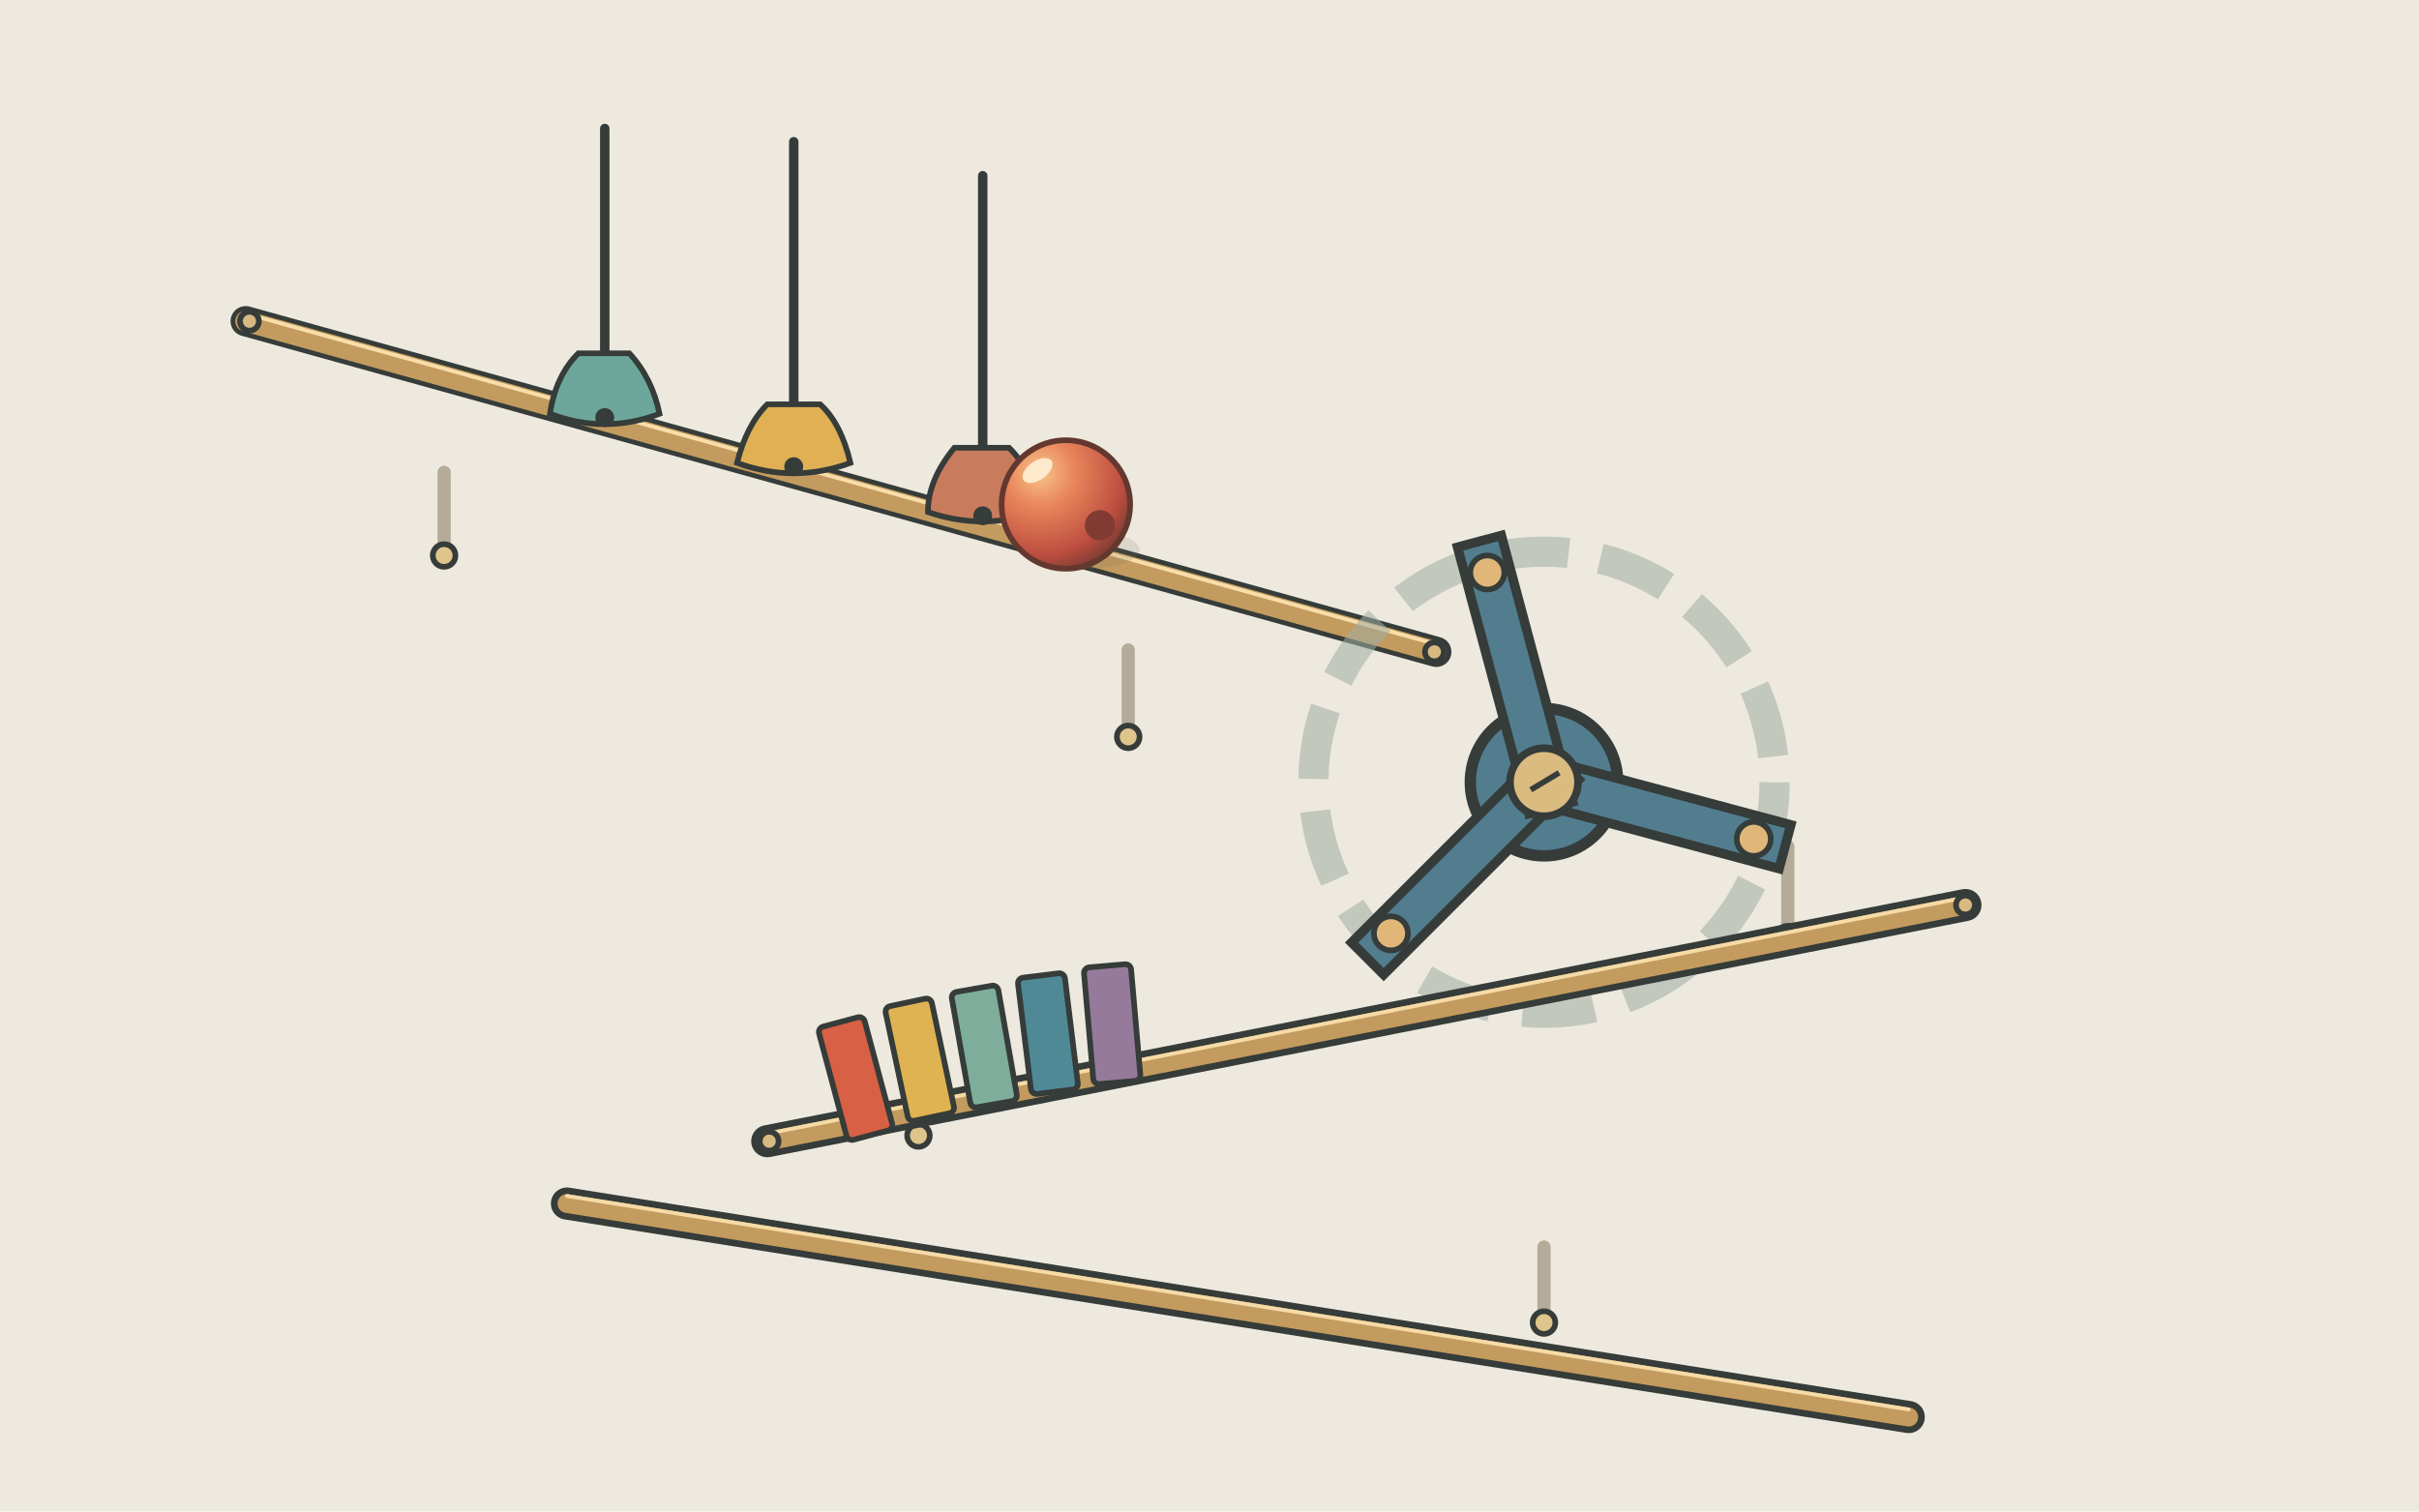
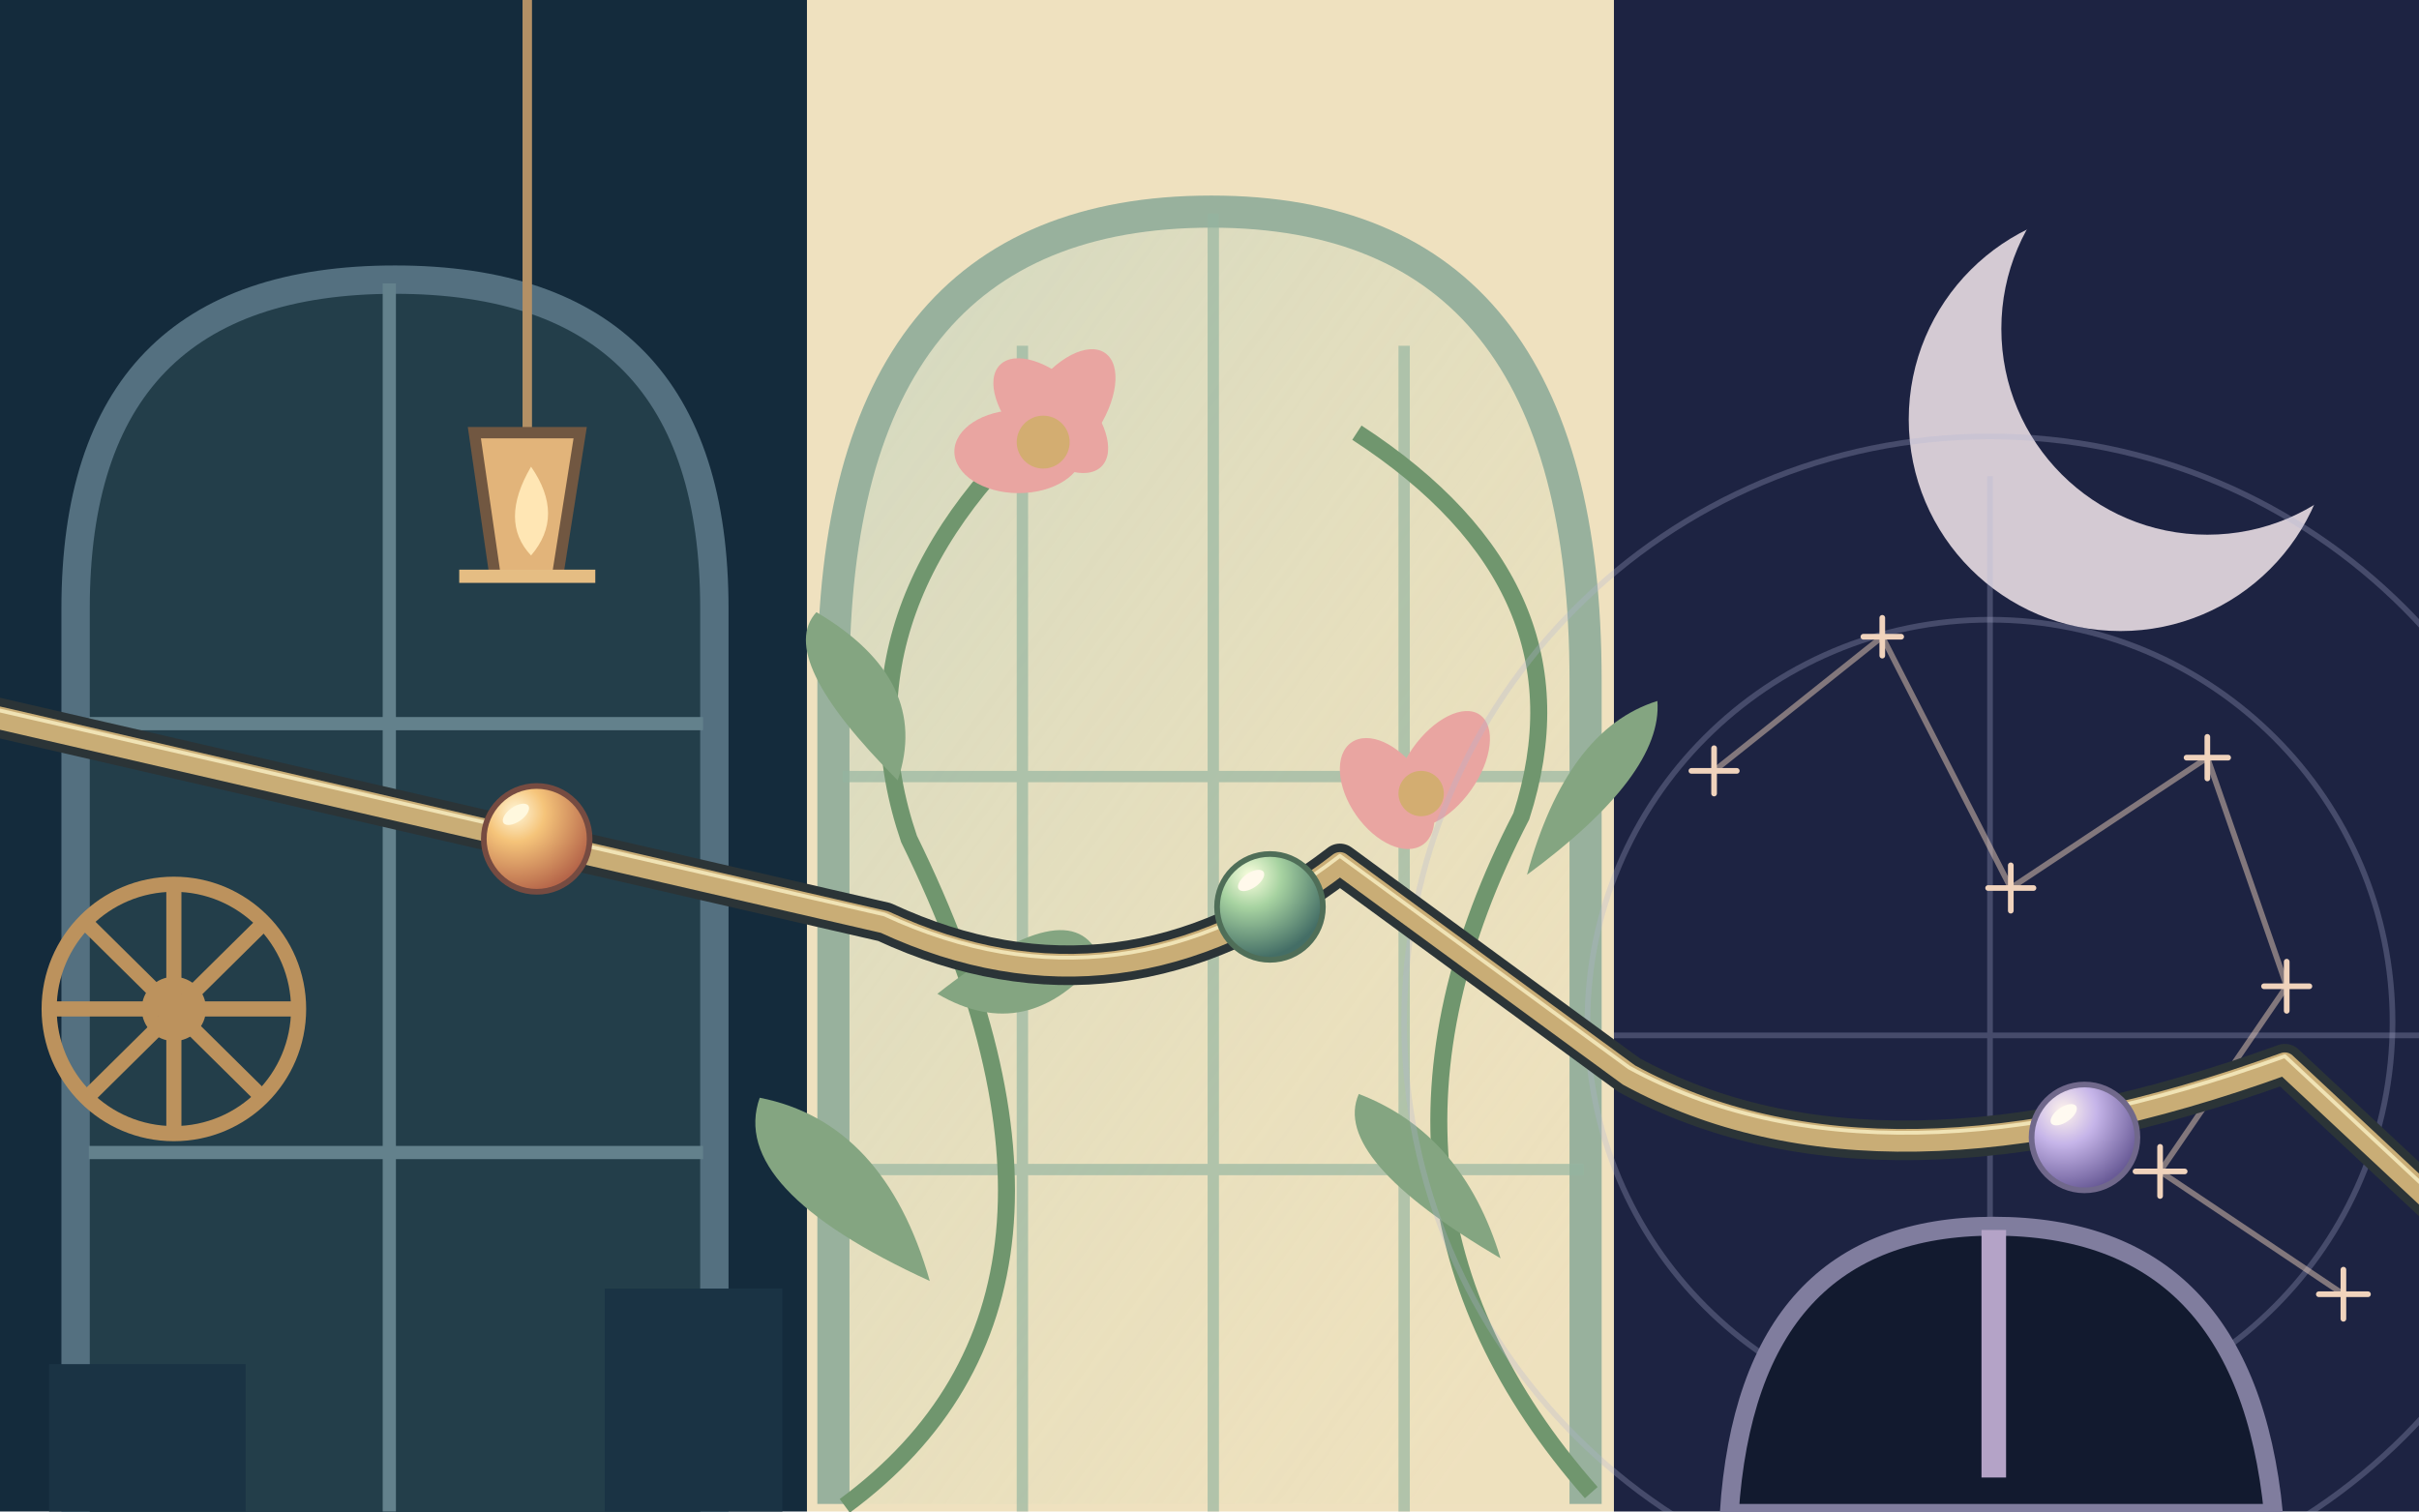
- <svg xmlns="http://www.w3.org/2000/svg" viewBox="0 0 1280 800" role="img" aria-label="Marble machine with pendulum chimes, a copper rotor, colorful dominoes and brass ramps">
-   <rect width="1280" height="800" fill="#eee9de" />
+ <svg xmlns="http://www.w3.org/2000/svg" viewBox="0 0 1280 800" role="img" aria-label="A glowing glass marble journeys from a midnight workshop through a flowering glasshouse into a moonlit observatory">
  <defs>
-     <radialGradient id="ball" cx=".3" cy=".25" r=".83">
-       <stop stop-color="#f8c58b" />
-       <stop offset=".32" stop-color="#e9865b" />
-       <stop offset=".78" stop-color="#bc4d3f" />
-       <stop offset="1" stop-color="#753b32" />
+     <radialGradient id="ember" cx=".3" cy=".25" r=".78">
+       <stop stop-color="#fff6d7" />
+       <stop offset=".35" stop-color="#f5c47a" />
+       <stop offset="1" stop-color="#b56549" />
    </radialGradient>
+     <radialGradient id="leafBall" cx=".31" cy=".21" r=".78">
+       <stop stop-color="#fbffdf" />
+       <stop offset=".38" stop-color="#a7d3a1" />
+       <stop offset="1" stop-color="#446e66" />
+     </radialGradient>
+     <radialGradient id="starBall" cx=".3" cy=".25" r=".78">
+       <stop stop-color="#fff4eb" />
+       <stop offset=".4" stop-color="#c6b5e9" />
+       <stop offset="1" stop-color="#695b97" />
+     </radialGradient>
+     <linearGradient id="glass" x1="0" y1="0" x2=".8" y2="1">
+       <stop stop-color="#b7d0c3" stop-opacity=".52" />
+       <stop offset="1" stop-color="#e5e2b5" stop-opacity=".10" />
+     </linearGradient>
  </defs>
-   <g stroke="#b5ab99" stroke-width="7" stroke-linecap="round">
-     <path d="M235 250v44 M597 344v46 M946 448v48 M486 551v50 M817 660v40" />
+   <rect width="427" height="800" fill="#142b3c" />
+   <rect x="427" width="427" height="800" fill="#efe1bf" />
+   <rect x="854" width="426" height="800" fill="#1d2342" />
+   <path d="M40 803V322Q40 148 209 148Q378 148 378 322V803" fill="#233e4a" stroke="#547080" stroke-width="15" />
+   <path d="M206 150V800M47 383H372M47 610H372" stroke="#63818c" stroke-width="7" />
+   <path d="M279 0V228" stroke="#b39065" stroke-width="5" />
+   <path d="M251 229H307L295 305H262Z" fill="#e2b47a" stroke="#715741" stroke-width="6" />
+   <path d="M243 305H315" stroke="#e5bd83" stroke-width="7" />
+   <path d="M281 247Q264 276 281 294Q299 273 281 247" fill="#ffe6b4" />
+   <path d="M26 722H130V800H26Z M320 682H414V800H320Z" fill="#1a3344" />
+   <g fill="none" stroke="#bc925d" stroke-width="8">
+     <circle cx="92" cy="534" r="66" />
+     <circle cx="92" cy="534" r="13" />
+     <path d="M26 534H158M92 469V600M47 490L138 580M47 580L138 490" />
  </g>
-   <g fill="#dfc48b" stroke="#353c39" stroke-width="3">
-     <circle cx="235" cy="294" r="6" />
-     <circle cx="597" cy="390" r="6" />
-     <circle cx="946" cy="496" r="6" />
-     <circle cx="486" cy="601" r="6" />
-     <circle cx="817" cy="700" r="6" />
+   <path d="M441 796V360Q441 112 641 112Q839 112 839 360V796" fill="url(#glass)" stroke="#98b19d" stroke-width="17" />
+   <path d="M642 113V800 M446 411H838 M446 619H838 M541 183V800 M743 183V800" fill="none" stroke="#93b5a0" stroke-width="6" opacity=".67" />
+   <g stroke="#70966e" stroke-width="9" fill="none">
+     <path d="M447 797Q599 685 481 444Q438 318 565 211" />
+     <path d="M842 790Q702 631 805 432Q844 311 718 229" />
  </g>
-   <path d="M130 170 760 345" stroke="#353c39" stroke-width="16" stroke-linecap="round" />
-   <path d="M130 170 760 345" stroke="#c49b5e" stroke-width="11" stroke-linecap="round" />
-   <path d="M130 166 760 341" stroke="#f8deaa" stroke-width="2" stroke-linecap="round" />
-   <g stroke="#353c39" stroke-width="5" fill="none" stroke-linecap="round">
-     <path d="M320 68v127 M420 75v147 M520 93v153" />
+   <g fill="#84a581">
+     <path d="M492 678Q385 629 402 581Q468 594 492 678Z" />
+     <path d="M496 526Q567 470 582 507Q544 554 496 526Z" />
+     <path d="M475 413Q410 348 432 324Q493 360 475 413Z" />
+     <path d="M794 666Q704 613 719 579Q774 600 794 666Z" />
+     <path d="M808 463Q880 410 877 371Q829 386 808 463Z" />
  </g>
-   <g fill="#6da79c" stroke="#353c39" stroke-width="3">
-     <path d="M306 187 Q294 199 291 219 Q320 230 349 219 Q345 200 333 187 Z" />
-     <path d="M406 214 Q395 225 390 245 Q420 256 450 245 Q445 224 434 214 Z" fill="#e1b055" />
-     <path d="M505 237 Q491 254 491 271 Q520 281 549 271 Q547 250 534 237 Z" fill="#c97c5d" />
+   <g fill="#e9a5a1">
+     <ellipse cx="556" cy="220" rx="20" ry="38" transform="rotate(-45 556 220)" />
+     <ellipse cx="563" cy="218" rx="20" ry="38" transform="rotate(35 563 218)" />
+     <ellipse cx="539" cy="239" rx="22" ry="34" transform="rotate(90 539 239)" />
+     <ellipse cx="734" cy="420" rx="20" ry="33" transform="rotate(-35 734 420)" />
+     <ellipse cx="763" cy="407" rx="19" ry="35" transform="rotate(35 763 407)" />
  </g>
-   <g fill="#353c39">
-     <circle cx="320" cy="221" r="5" />
-     <circle cx="420" cy="247" r="5" />
-     <circle cx="520" cy="273" r="5" />
+   <g fill="#d3ad71">
+     <circle cx="552" cy="234" r="14" />
+     <circle cx="752" cy="420" r="12" />
  </g>
-   <g transform="translate(817 414)">
-     <circle r="122" fill="none" stroke="#9eada4" stroke-width="16" stroke-dasharray="38 17" opacity=".55" />
-     <circle r="39" fill="#527d8f" stroke="#353c39" stroke-width="6" />
-     <g fill="#527d8f" stroke="#353c39" stroke-width="5">
-       <path d="M-14-12H132V12H-14Z" transform="rotate(15)" />
-       <path d="M-14-12H132V12H-14Z" transform="rotate(135)" />
-       <path d="M-14-12H132V12H-14Z" transform="rotate(255)" />
-     </g>
-     <g fill="#e0b779" stroke="#353c39" stroke-width="3">
-       <circle cx="111" cy="30" r="9" />
-       <circle cx="-81" cy="80" r="9" />
-       <circle cx="-30" cy="-111" r="9" />
-     </g>
-     <circle r="18" fill="#dabb80" stroke="#353c39" stroke-width="4" />
-     <path d="M-7 4 8-5" stroke="#353c39" stroke-width="3" />
+   <circle cx="1122" cy="222" r="112" fill="#d4cad3" />
+   <circle cx="1168" cy="174" r="109" fill="#1d2342" />
+   <g stroke="#b1b3d5" stroke-opacity=".28" fill="none" stroke-width="3">
+     <circle cx="1053" cy="541" r="213" />
+     <circle cx="1053" cy="541" r="310" />
+     <path d="M854 548H1280M1053 252V800" />
  </g>
-   <g fill="none" stroke-linecap="round">
-     <path d="M1040 479 406 604" stroke="#353c39" stroke-width="17" />
-     <path d="M1040 479 406 604" stroke="#c49b5e" stroke-width="10" />
-     <path d="M1040 475 406 600" stroke="#f5dba8" stroke-width="2" />
-     <path d="M300 637 1010 750" stroke="#353c39" stroke-width="17" />
-     <path d="M300 637 1010 750" stroke="#c49b5e" stroke-width="10" />
-     <path d="M300 633 1010 746" stroke="#f5dba8" stroke-width="2" />
+   <g stroke="#f0d3bc" stroke-width="3" stroke-linecap="round">
+     <path d="M907 408L996 337L1064 470L1168 401L1210 522L1143 620L1240 685" stroke-opacity=".48" fill="none" />
+     <path d="M907 396V420M895 408H919 M996 327V347M986 337H1006 M1064 458V482M1052 470H1076 M1168 390V412M1157 401H1179 M1210 509V535M1198 522H1222 M1143 607V633M1130 620H1156 M1240 672V698M1227 685H1253" />
  </g>
-   <g stroke="#353c39" stroke-width="3">
-     <rect x="440" y="540" width="25" height="62" rx="3" transform="rotate(-15 452 570)" fill="#d76045" />
-     <rect x="474" y="530" width="25" height="62" rx="3" transform="rotate(-12 486 560)" fill="#dfb351" />
-     <rect x="508" y="523" width="25" height="62" rx="3" transform="rotate(-10 520 552)" fill="#7eae9b" />
-     <rect x="542" y="516" width="25" height="62" rx="3" transform="rotate(-7 555 547)" fill="#4f8996" />
-     <rect x="576" y="511" width="25" height="62" rx="3" transform="rotate(-5 589 542)" fill="#957a9b" />
-   </g>
-   <ellipse cx="576" cy="291" rx="27" ry="10" fill="#746d60" opacity=".16" />
-   <circle cx="564" cy="267" r="34" fill="url(#ball)" stroke="#63382f" stroke-width="3" />
-   <ellipse cx="549" cy="249" rx="9" ry="5" transform="rotate(-35 549 249)" fill="#fff0d5" opacity=".9" />
-   <circle cx="582" cy="278" r="8" fill="#813b33" />
-   <g fill="#d8b982" stroke="#353c39" stroke-width="3">
-     <circle cx="132" cy="170" r="5" />
-     <circle cx="759" cy="345" r="5" />
-     <circle cx="1040" cy="479" r="5" />
-     <circle cx="407" cy="604" r="5" />
+   <path d="M915 801Q925 649 1055 649Q1188 649 1203 801Z" fill="#121a2f" stroke="#807d9e" stroke-width="10" />
+   <path d="M1055 651V782" stroke="#b4a3c7" stroke-width="13" />
+   <path d="M-35 372L290 447L468 488Q593 546 709 457L862 569Q994 641 1209 563L1315 662" fill="none" stroke="#2b3437" stroke-width="21" stroke-linejoin="round" stroke-linecap="round" />
+   <path d="M-35 372L290 447L468 488Q593 546 709 457L862 569Q994 641 1209 563L1315 662" fill="none" stroke="#c9ad76" stroke-width="12" stroke-linejoin="round" stroke-linecap="round" />
+   <path d="M-35 368L290 443L468 484Q593 542 709 453L862 565Q994 637 1209 559L1315 658" fill="none" stroke="#faf0c4" stroke-width="2" opacity=".8" stroke-linejoin="round" />
+   <g>
+     <circle cx="284" cy="444" r="28" fill="url(#ember)" stroke="#764b41" stroke-width="3" />
+     <ellipse cx="273" cy="431" rx="8" ry="4" fill="#fff8de" transform="rotate(-35 273 431)" />
+     <circle cx="672" cy="480" r="28" fill="url(#leafBall)" stroke="#4f6e58" stroke-width="3" />
+     <ellipse cx="662" cy="466" rx="8" ry="4" fill="#fff9eb" transform="rotate(-35 662 466)" />
+     <circle cx="1103" cy="602" r="28" fill="url(#starBall)" stroke="#70688b" stroke-width="3" />
+     <ellipse cx="1092" cy="590" rx="8" ry="4" fill="#fffaf1" transform="rotate(-35 1092 590)" />
  </g>
</svg>
